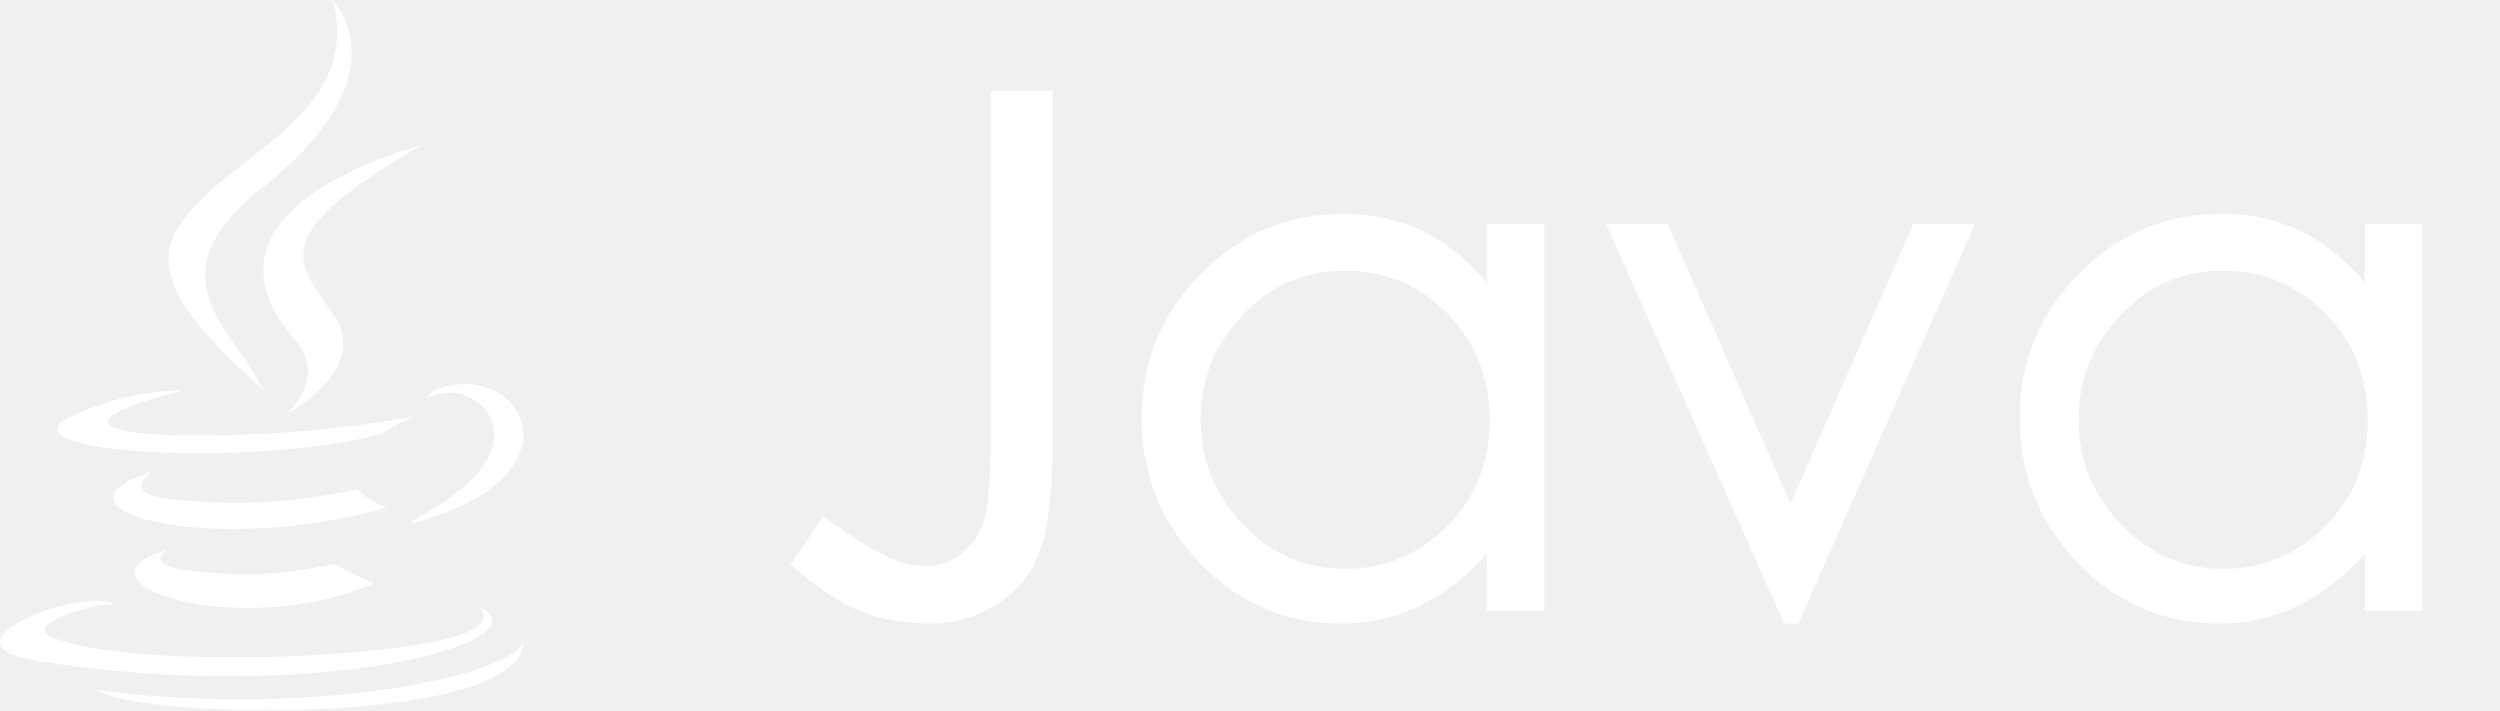
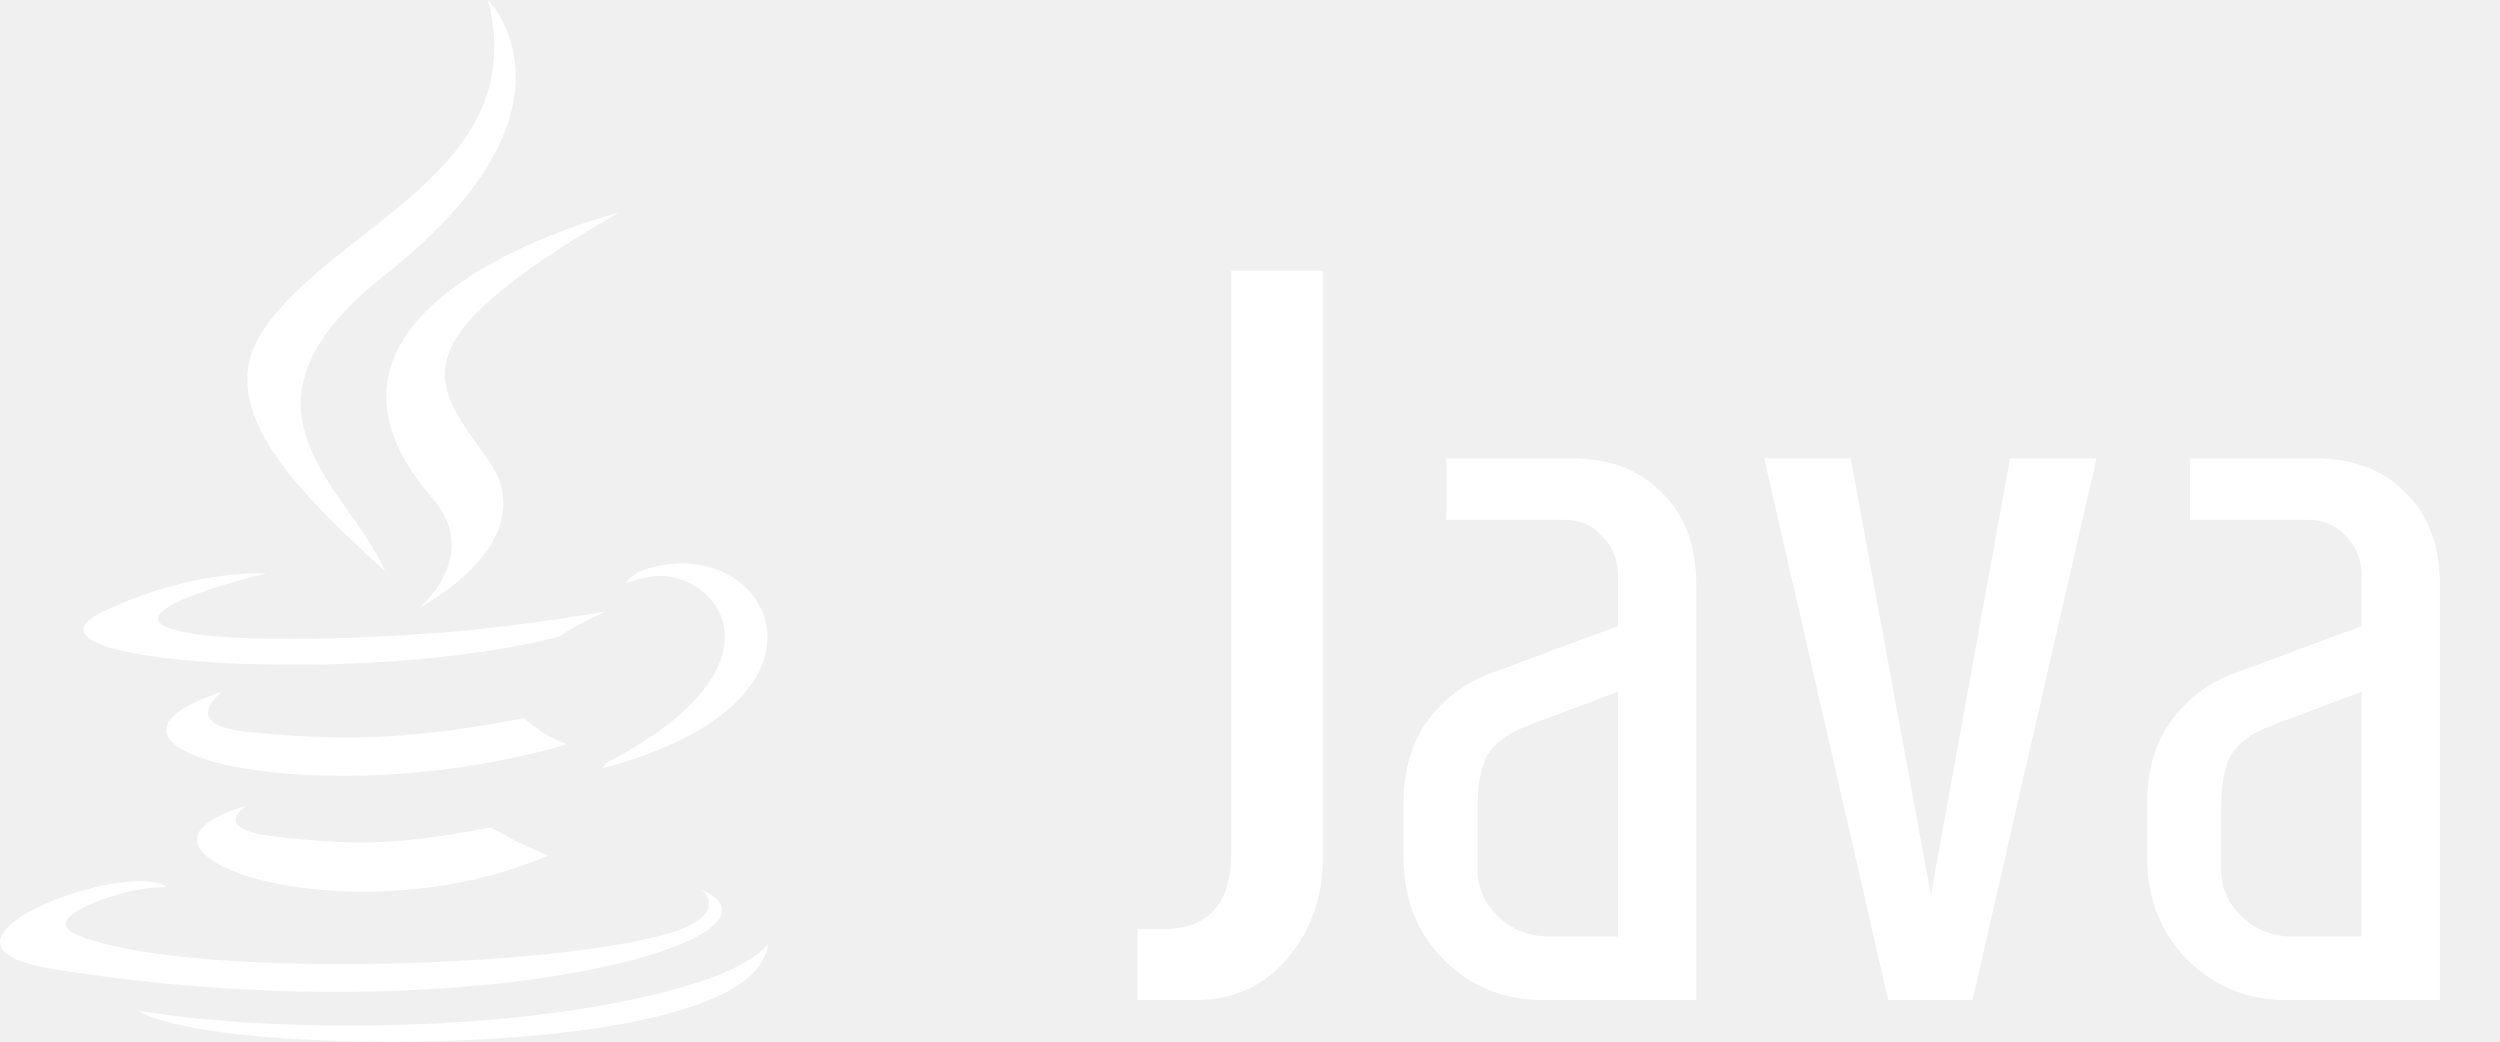
- <svg xmlns="http://www.w3.org/2000/svg" width="88" height="25" viewBox="0 0 88 25" fill="none">
-   <path d="M37.05 15.5C37.05 17.183 36.917 18.433 36.65 19.25C36.4 20.067 35.9 20.725 35.15 21.225C34.417 21.708 33.617 21.95 32.75 21.95C31.9 21.95 31.108 21.817 30.375 21.55C29.658 21.283 28.808 20.725 27.825 19.875L28.975 18.175C29.942 18.875 30.675 19.342 31.175 19.575C31.675 19.808 32.158 19.925 32.625 19.925C33.108 19.925 33.55 19.75 33.95 19.4C34.35 19.05 34.6 18.6 34.7 18.05C34.817 17.483 34.875 16.608 34.875 15.425V3.2H37.05V15.5ZM54.361 21.5H52.336V19.5C50.852 21.133 49.144 21.95 47.211 21.95C45.277 21.95 43.619 21.242 42.236 19.825C40.869 18.392 40.185 16.692 40.185 14.725C40.185 12.742 40.877 11.05 42.261 9.65C43.644 8.233 45.327 7.525 47.31 7.525C49.31 7.525 50.986 8.333 52.336 9.95V7.875H54.361V21.5ZM47.361 20.025C48.744 20.025 49.935 19.525 50.935 18.525C51.935 17.525 52.435 16.283 52.435 14.8C52.435 13.3 51.944 12.05 50.961 11.05C49.977 10.033 48.769 9.525 47.336 9.525C45.919 9.525 44.719 10.05 43.736 11.1C42.752 12.133 42.261 13.358 42.261 14.775C42.261 16.192 42.761 17.425 43.761 18.475C44.761 19.508 45.961 20.025 47.361 20.025ZM69.526 7.875L63.301 21.95H62.801L56.526 7.875H58.701L63.026 17.725L67.351 7.875H69.526ZM85.269 21.5H83.244V19.5C81.76 21.133 80.052 21.95 78.119 21.95C76.185 21.95 74.527 21.242 73.144 19.825C71.777 18.392 71.094 16.692 71.094 14.725C71.094 12.742 71.785 11.05 73.169 9.65C74.552 8.233 76.235 7.525 78.219 7.525C80.219 7.525 81.894 8.333 83.244 9.95V7.875H85.269V21.5ZM78.269 20.025C79.652 20.025 80.844 19.525 81.844 18.525C82.844 17.525 83.344 16.283 83.344 14.8C83.344 13.3 82.852 12.05 81.869 11.05C80.885 10.033 79.677 9.525 78.244 9.525C76.827 9.525 75.627 10.05 74.644 11.1C73.66 12.133 73.169 13.358 73.169 14.775C73.169 16.192 73.669 17.425 74.669 18.475C75.669 19.508 76.869 20.025 78.269 20.025Z" fill="white" />
+ <svg xmlns="http://www.w3.org/2000/svg" width="60" height="25" viewBox="0 0 60 25" fill="none">
+   <path d="M27.3 22.3H27.9C29 22.3 29.55 21.692 29.55 20.475V6.5H31.75V20.575C31.75 21.525 31.467 22.333 30.9 23C30.333 23.667 29.6 24 28.7 24H27.3V22.3ZM36.985 24C36.385 24 35.827 23.85 35.31 23.55C34.81 23.25 34.41 22.842 34.11 22.325C33.827 21.808 33.685 21.225 33.685 20.575V19.275C33.685 18.492 33.877 17.833 34.26 17.3C34.66 16.767 35.152 16.392 35.735 16.175L38.835 15.025V13.85C38.835 13.45 38.71 13.125 38.46 12.875C38.227 12.608 37.918 12.475 37.535 12.475H34.71V11H37.71C38.627 11 39.352 11.275 39.885 11.825C40.435 12.358 40.71 13.092 40.71 14.025V24H36.985ZM38.835 22.475V16.6L36.635 17.425C36.202 17.592 35.893 17.817 35.71 18.1C35.543 18.383 35.46 18.833 35.46 19.45V20.85C35.46 21.3 35.627 21.683 35.96 22C36.293 22.317 36.693 22.475 37.16 22.475H38.835ZM45.316 24L42.341 11H44.416L46.341 21.475L48.241 11H50.316L47.341 24H45.316ZM54.832 24C54.232 24 53.673 23.85 53.157 23.55C52.657 23.25 52.257 22.842 51.957 22.325C51.673 21.808 51.532 21.225 51.532 20.575V19.275C51.532 18.492 51.723 17.833 52.107 17.3C52.507 16.767 52.998 16.392 53.582 16.175L56.682 15.025V13.85C56.682 13.45 56.557 13.125 56.307 12.875C56.073 12.608 55.765 12.475 55.382 12.475H52.557V11H55.557C56.473 11 57.198 11.275 57.732 11.825C58.282 12.358 58.557 13.092 58.557 14.025V24H54.832ZM56.682 22.475V16.6L54.482 17.425C54.048 17.592 53.74 17.817 53.557 18.1C53.39 18.383 53.307 18.833 53.307 19.45V20.85C53.307 21.3 53.473 21.683 53.807 22C54.14 22.317 54.54 22.475 55.007 22.475H56.682Z" fill="white" />
  <path d="M13.417 15.278C13.896 14.951 14.56 14.668 14.56 14.668C14.56 14.668 12.67 15.01 10.79 15.166C8.49 15.356 6.02 15.396 4.78 15.229C1.845 14.839 6.391 13.76 6.391 13.76C6.391 13.76 4.628 13.643 2.455 14.688C-0.108 15.928 8.803 16.494 13.417 15.278ZM9.247 13.711C8.32 11.626 5.19 9.795 9.247 6.592C14.309 2.598 11.713 0 11.713 0C12.763 4.126 8.022 5.376 6.308 7.939C5.141 9.692 6.879 11.572 9.247 13.711ZM14.843 5.107C14.848 5.107 6.288 7.246 10.375 11.953C11.581 13.34 10.058 14.59 10.058 14.59C10.058 14.59 13.119 13.008 11.713 11.03C10.4 9.185 9.394 8.267 14.843 5.107ZM14.545 18.315C14.518 18.362 14.486 18.405 14.447 18.442C20.712 16.797 18.407 12.637 15.414 13.691C15.253 13.751 15.113 13.858 15.014 13.999C15.189 13.936 15.368 13.887 15.551 13.852C17.065 13.535 19.238 15.879 14.545 18.315ZM16.848 21.357C16.848 21.357 17.556 21.939 16.072 22.393C13.244 23.247 4.314 23.506 1.833 22.427C0.94 22.041 2.614 21.499 3.142 21.387C3.689 21.27 4.006 21.289 4.006 21.289C3.015 20.591 -2.405 22.661 1.252 23.252C11.225 24.873 19.436 22.524 16.848 21.357ZM5.932 19.336C2.089 20.41 8.271 22.627 13.163 20.532C12.686 20.347 12.226 20.121 11.786 19.858C9.604 20.273 8.593 20.303 6.611 20.078C4.975 19.893 5.932 19.336 5.932 19.336ZM14.711 24.082C10.868 24.805 6.127 24.722 3.32 24.258C3.32 24.253 3.896 24.731 6.855 24.922C11.357 25.21 18.271 24.761 18.432 22.632C18.432 22.632 18.119 23.438 14.711 24.082ZM12.582 17.236C9.692 17.793 8.017 17.778 5.903 17.559C4.267 17.388 5.336 16.597 5.336 16.597C1.098 18.003 7.69 19.595 13.613 17.861C13.23 17.726 12.879 17.513 12.582 17.236Z" fill="white" />
</svg>
